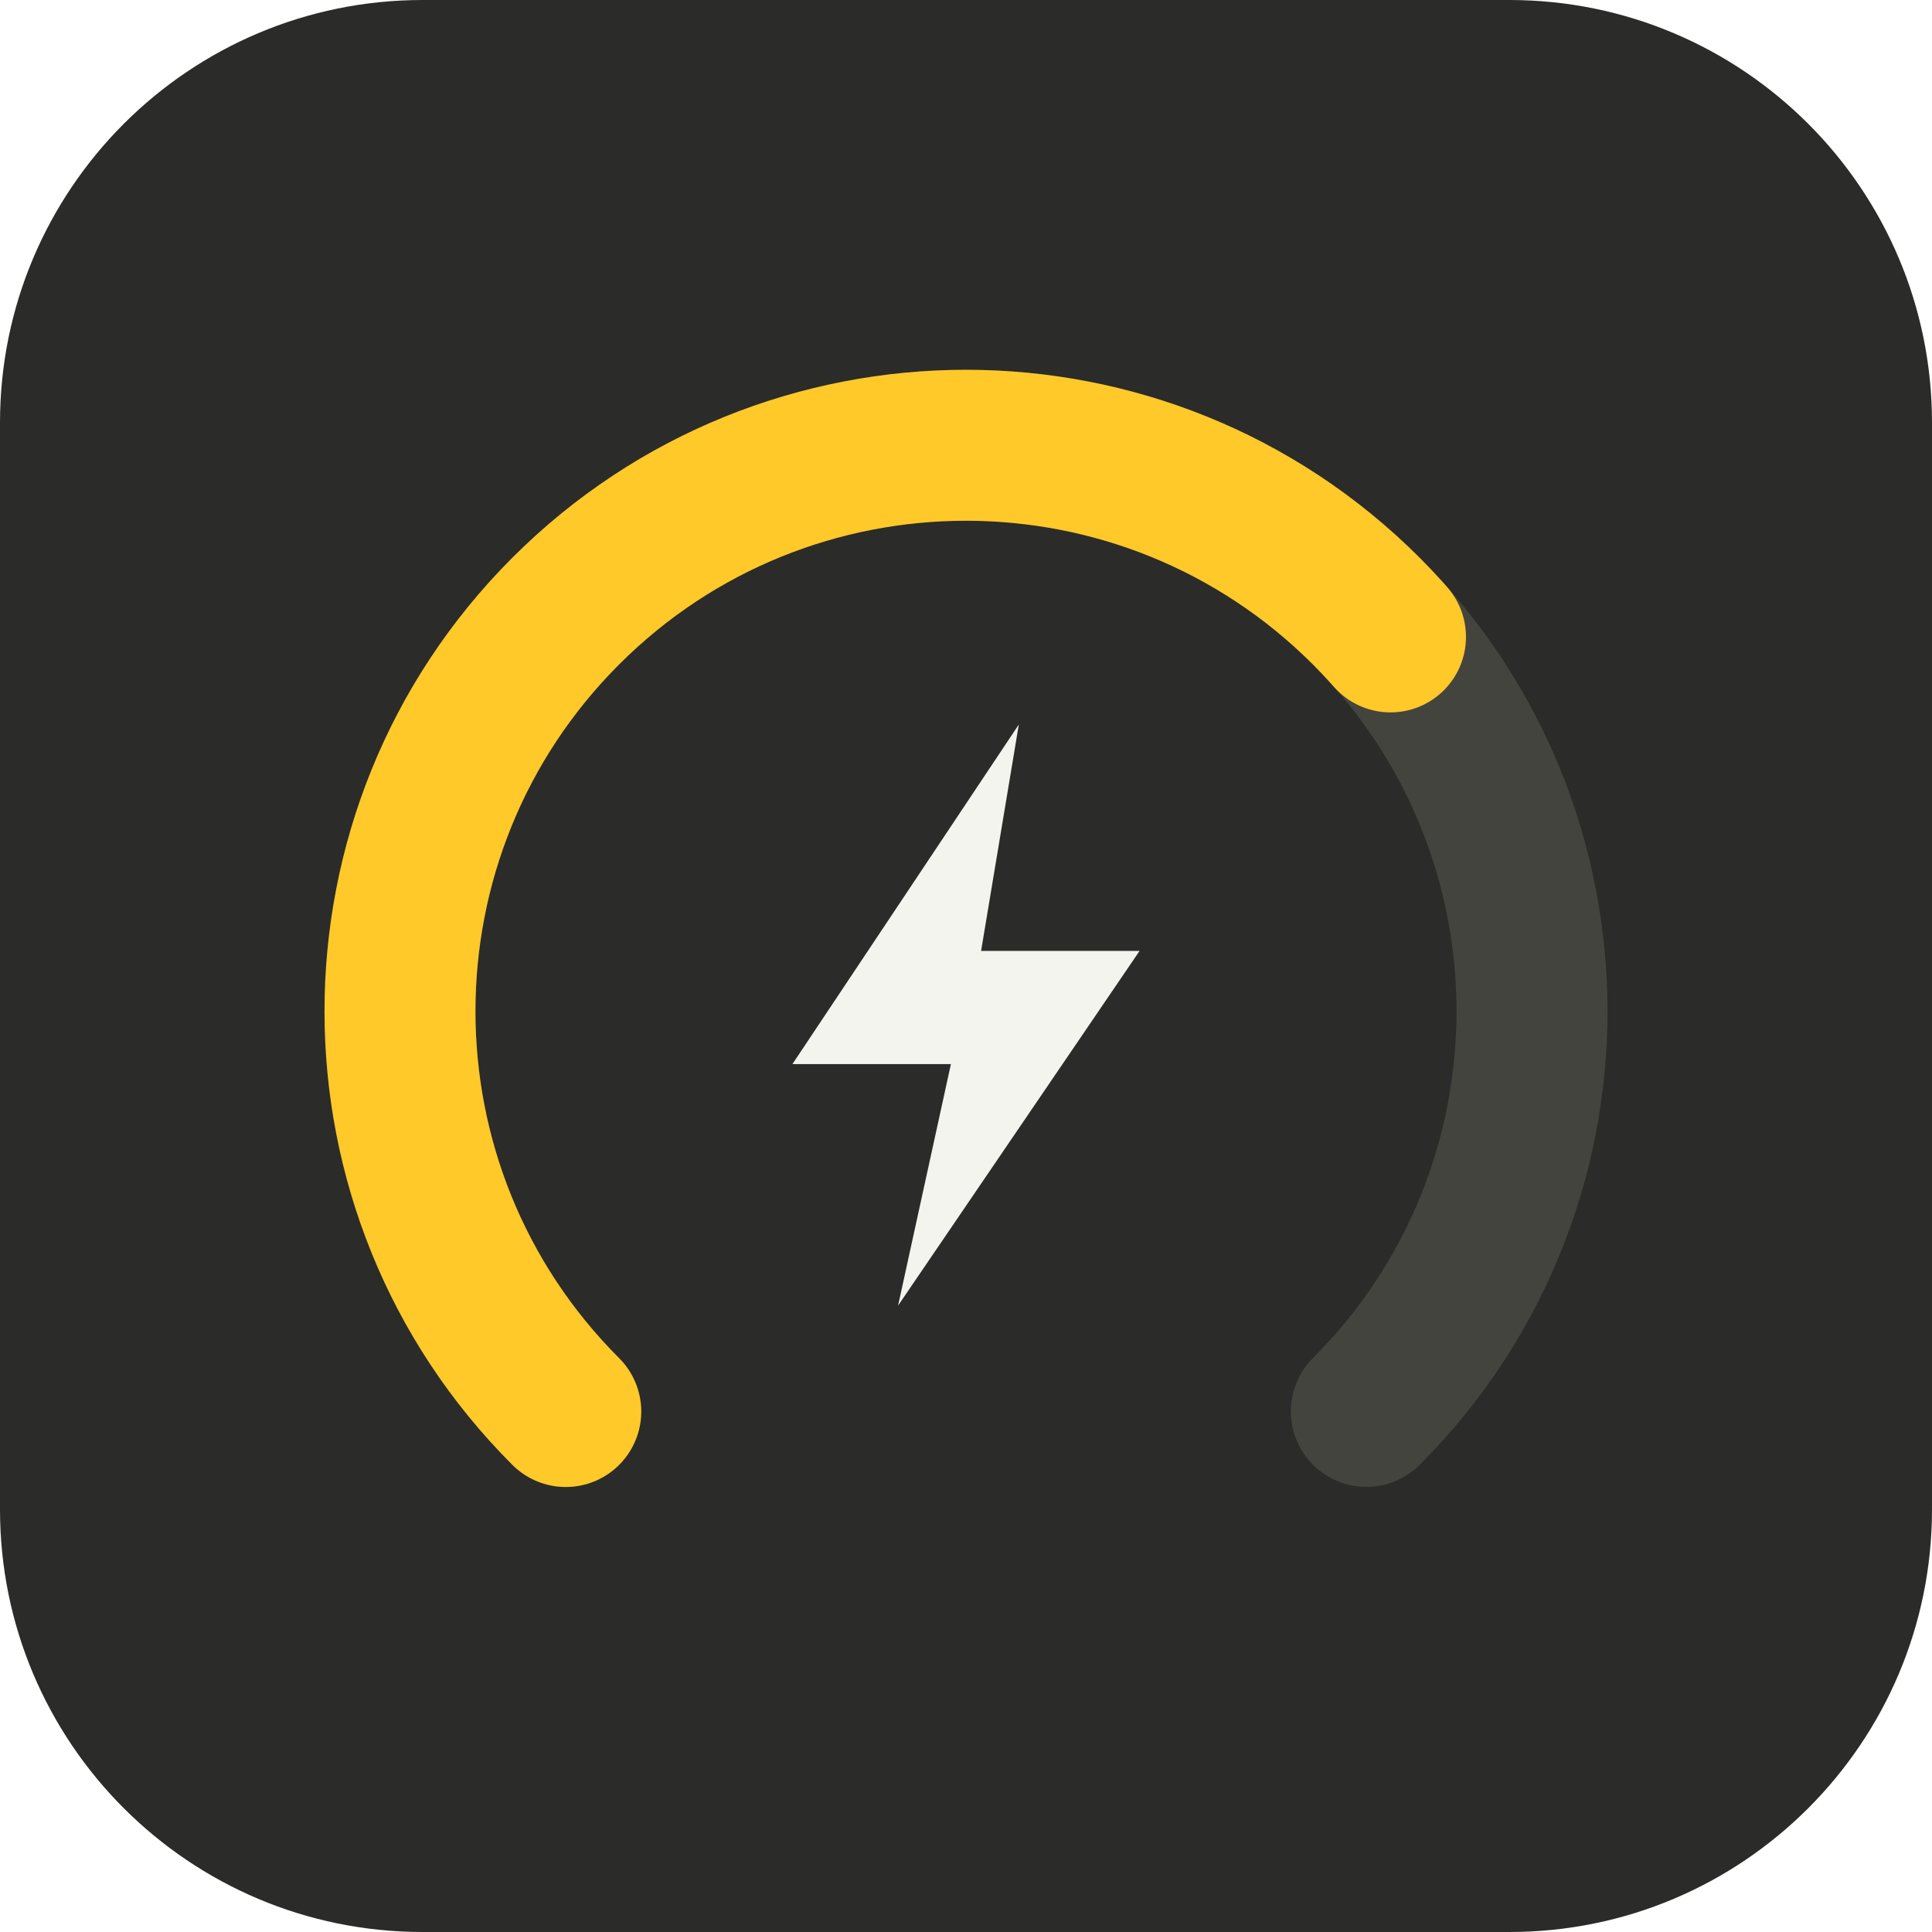
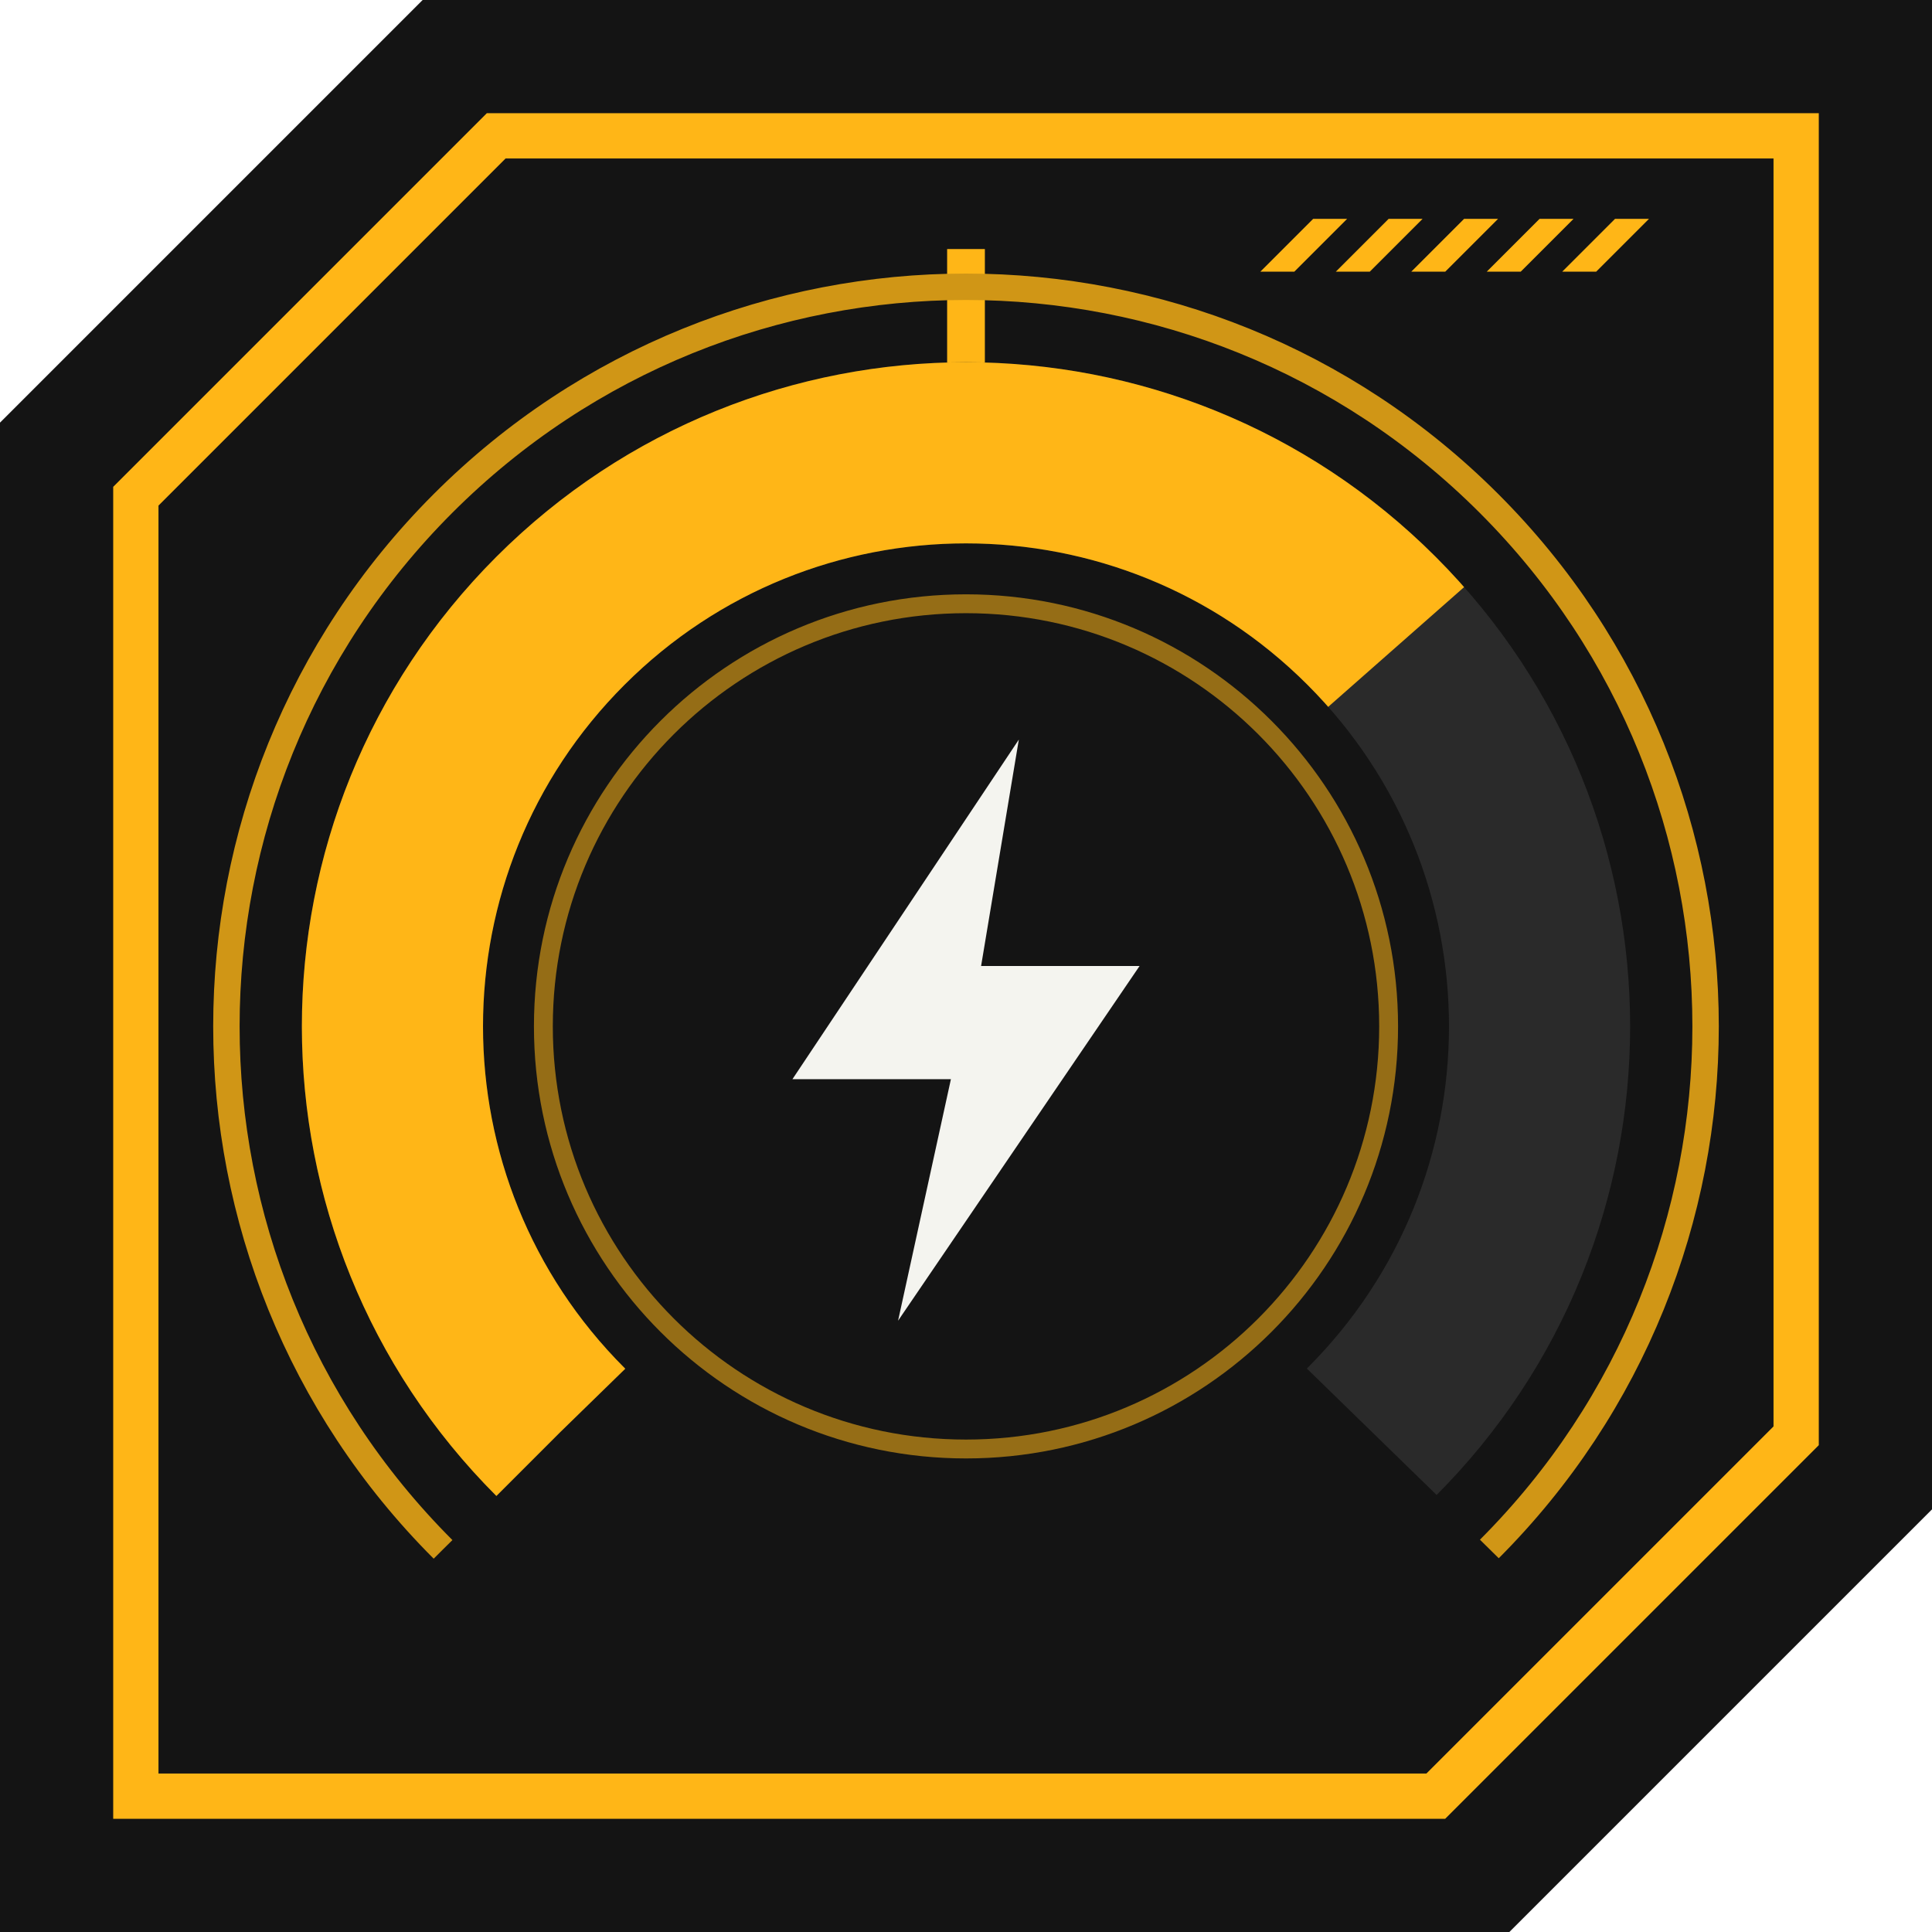
<svg xmlns="http://www.w3.org/2000/svg" viewBox="0 0 512 512">
-   <rect width="512" height="512" rx="112" fill="#2B2B29" />
-   <circle cx="256" cy="268" r="150" fill="none" stroke="#44443F" stroke-width="40" stroke-linecap="round" stroke-dasharray="706.9 942.5" transform="rotate(135 256 268)" />
-   <circle cx="256" cy="268" r="150" fill="none" stroke="#FFC929" stroke-width="40" stroke-linecap="round" stroke-dasharray="480.7 942.5" transform="rotate(135 256 268)" />
-   <path d="M270 192 L210 282 L252 282 L238 346 L302 252 L260 252 Z" fill="#F4F4EF" />
+   <polygon points="112,0 512,0 512,400 400,512 0,512 0,112" fill="#141414" />
+   <polygon points="131.5,36 476,36 476,380.5 380.5,476 36,476 36,131.5" fill="none" stroke="#FFB617" stroke-width="12" />
+   <path d="M334 72L348 58H357L343 72Z" fill="#FFB617" />
+   <path d="M354 72L368 58H377L363 72Z" fill="#FFB617" />
+   <path d="M374 72L388 58H397L383 72Z" fill="#FFB617" />
+   <path d="M394 72L408 58H417L403 72Z" fill="#FFB617" />
+   <path d="M414 72L428 58H437L423 72Z" fill="#FFB617" />
+   <rect x="251" y="66" width="10" height="32" fill="#FFB617" />
+   <circle cx="256" cy="272" r="112" fill="none" stroke="#956D16" stroke-width="5" />
+   <circle cx="256" cy="272" r="196" fill="none" stroke="#D09616" stroke-width="7" stroke-linecap="butt" stroke-dasharray="923.6 1231.5" transform="rotate(135 256 272)" />
+   <circle cx="256" cy="272" r="152" fill="none" stroke="#2A2A2A" stroke-width="48" stroke-linecap="butt" stroke-dasharray="716.3 955.0" transform="rotate(135 256 272)" />
+   <circle cx="256" cy="272" r="152" fill="none" stroke="#FFB617" stroke-width="48" stroke-linecap="butt" stroke-dasharray="487.1 955.0" transform="rotate(135 256 272)" />
+   <path d="M270 196 L210 286 L252 286 L238 350 L302 256 L260 256 Z" fill="#F4F4EF" />
</svg>
